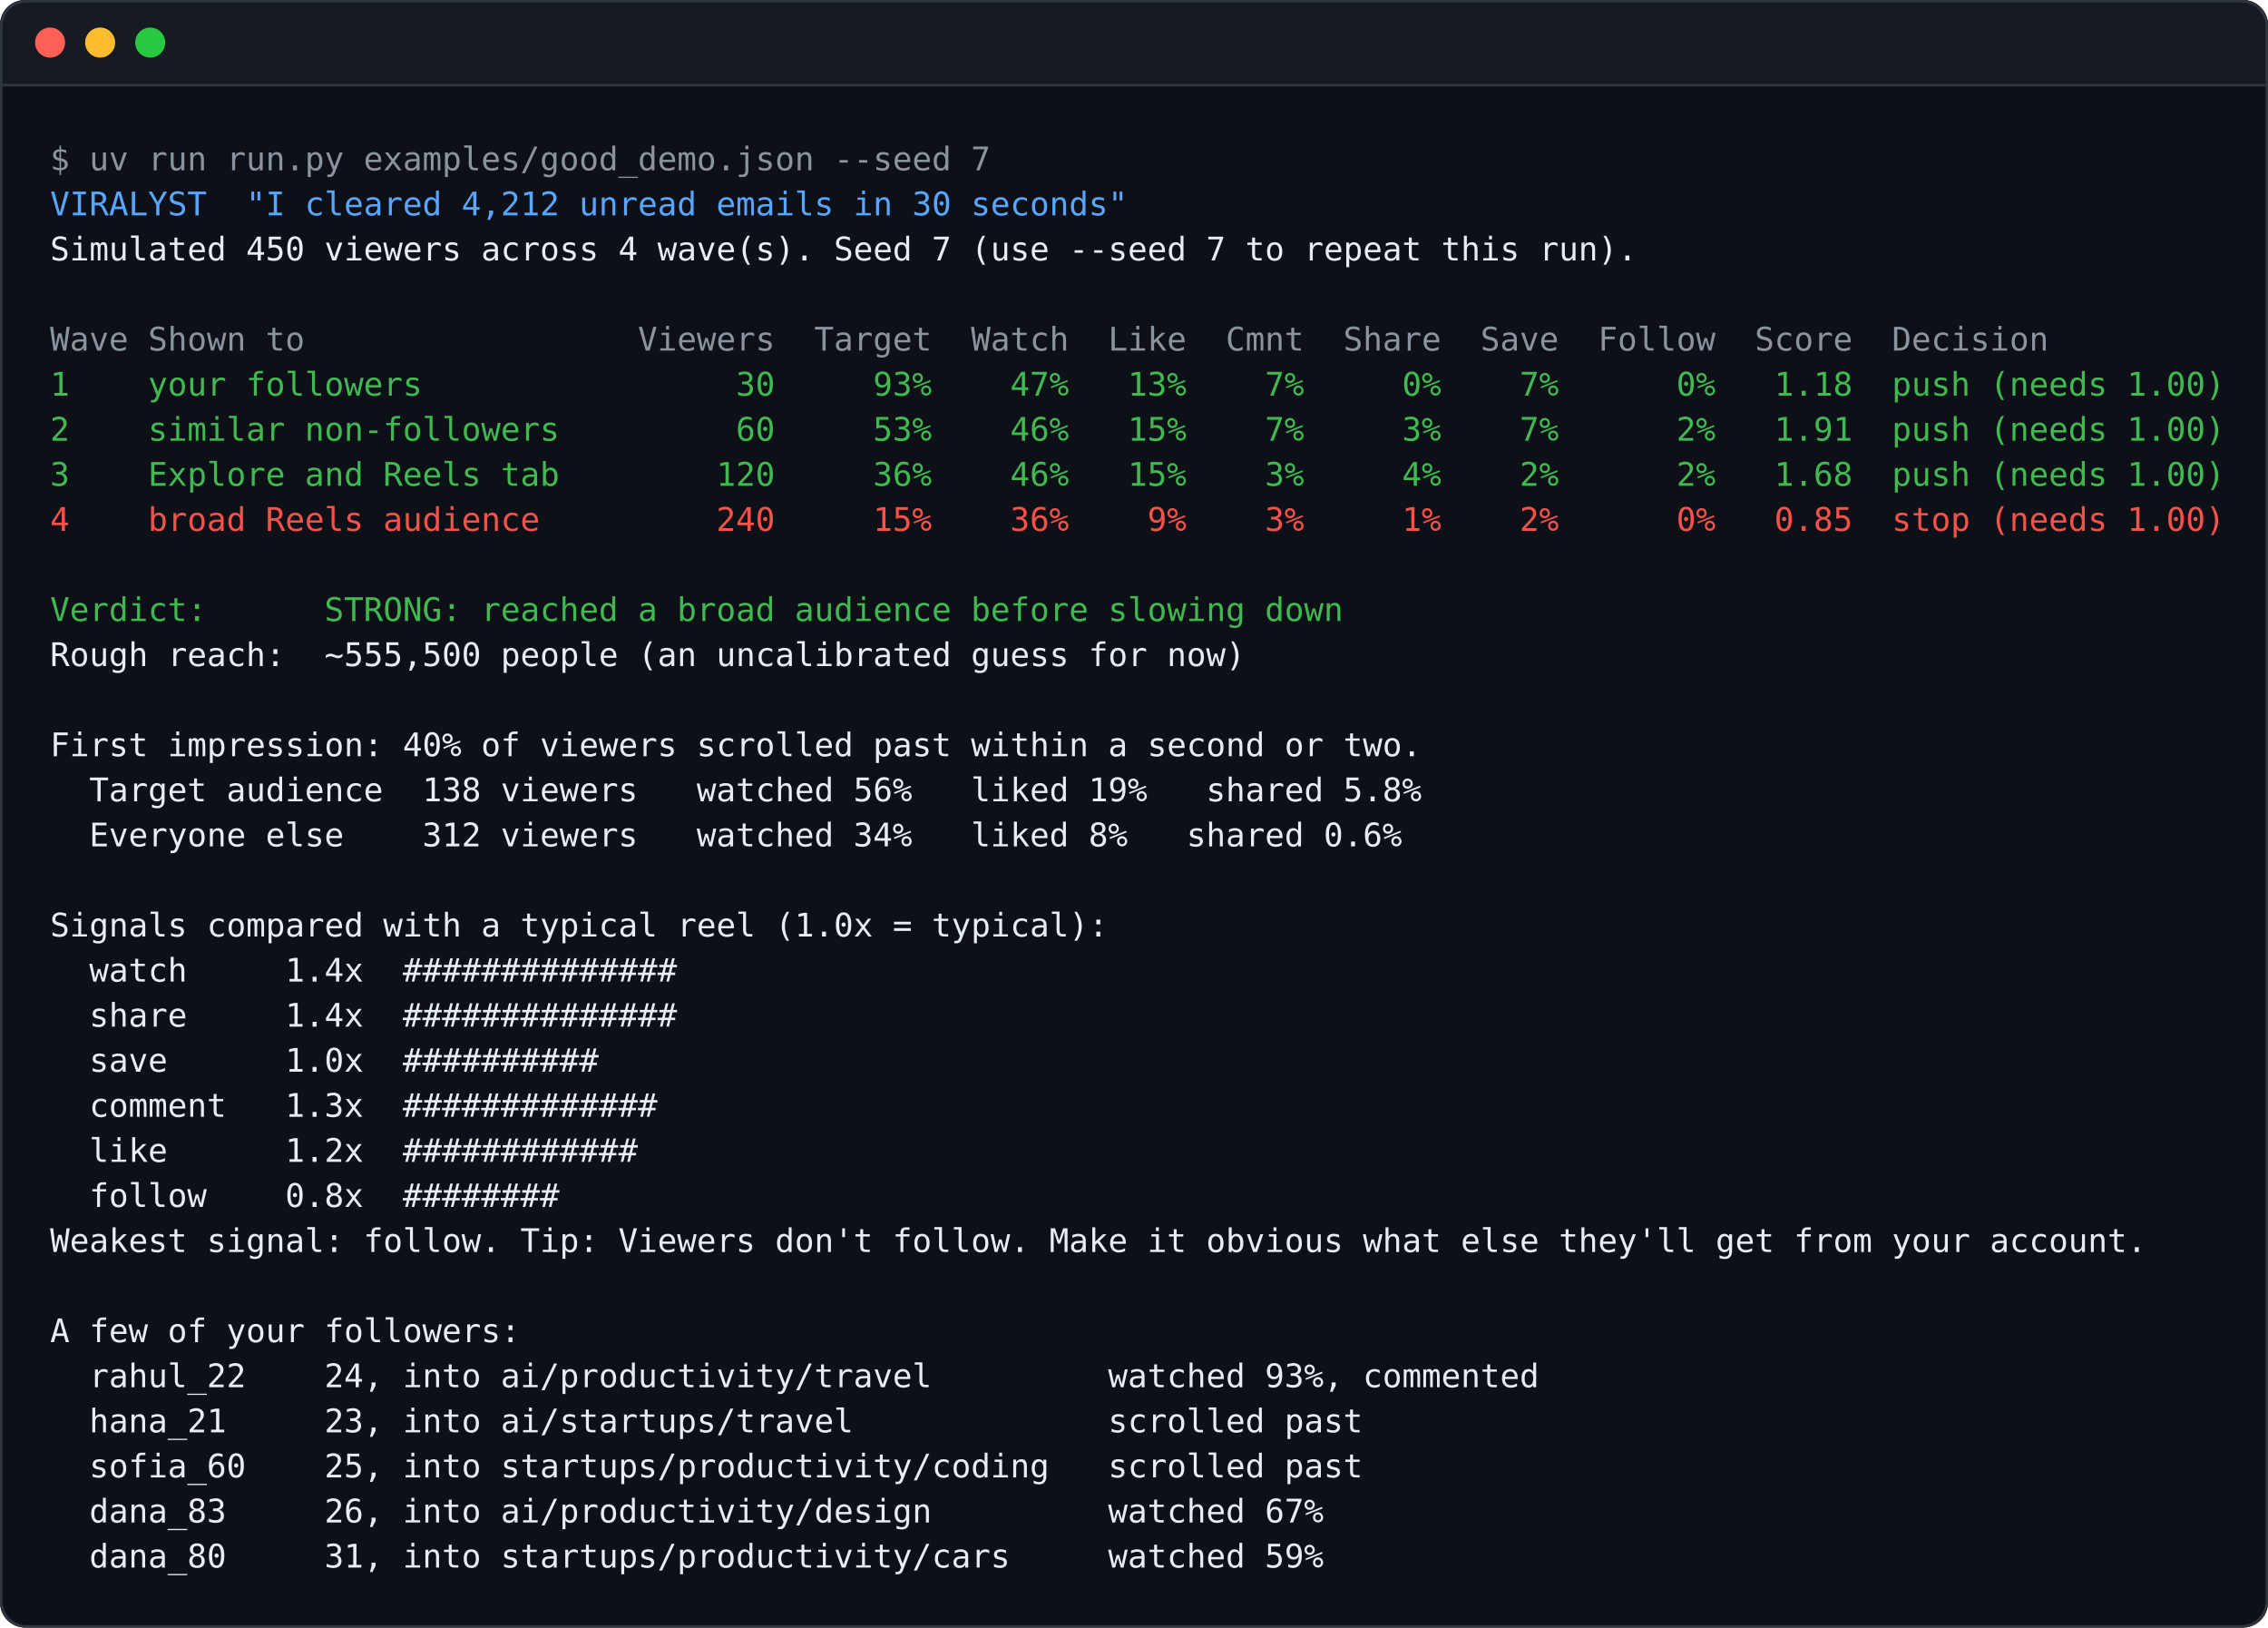
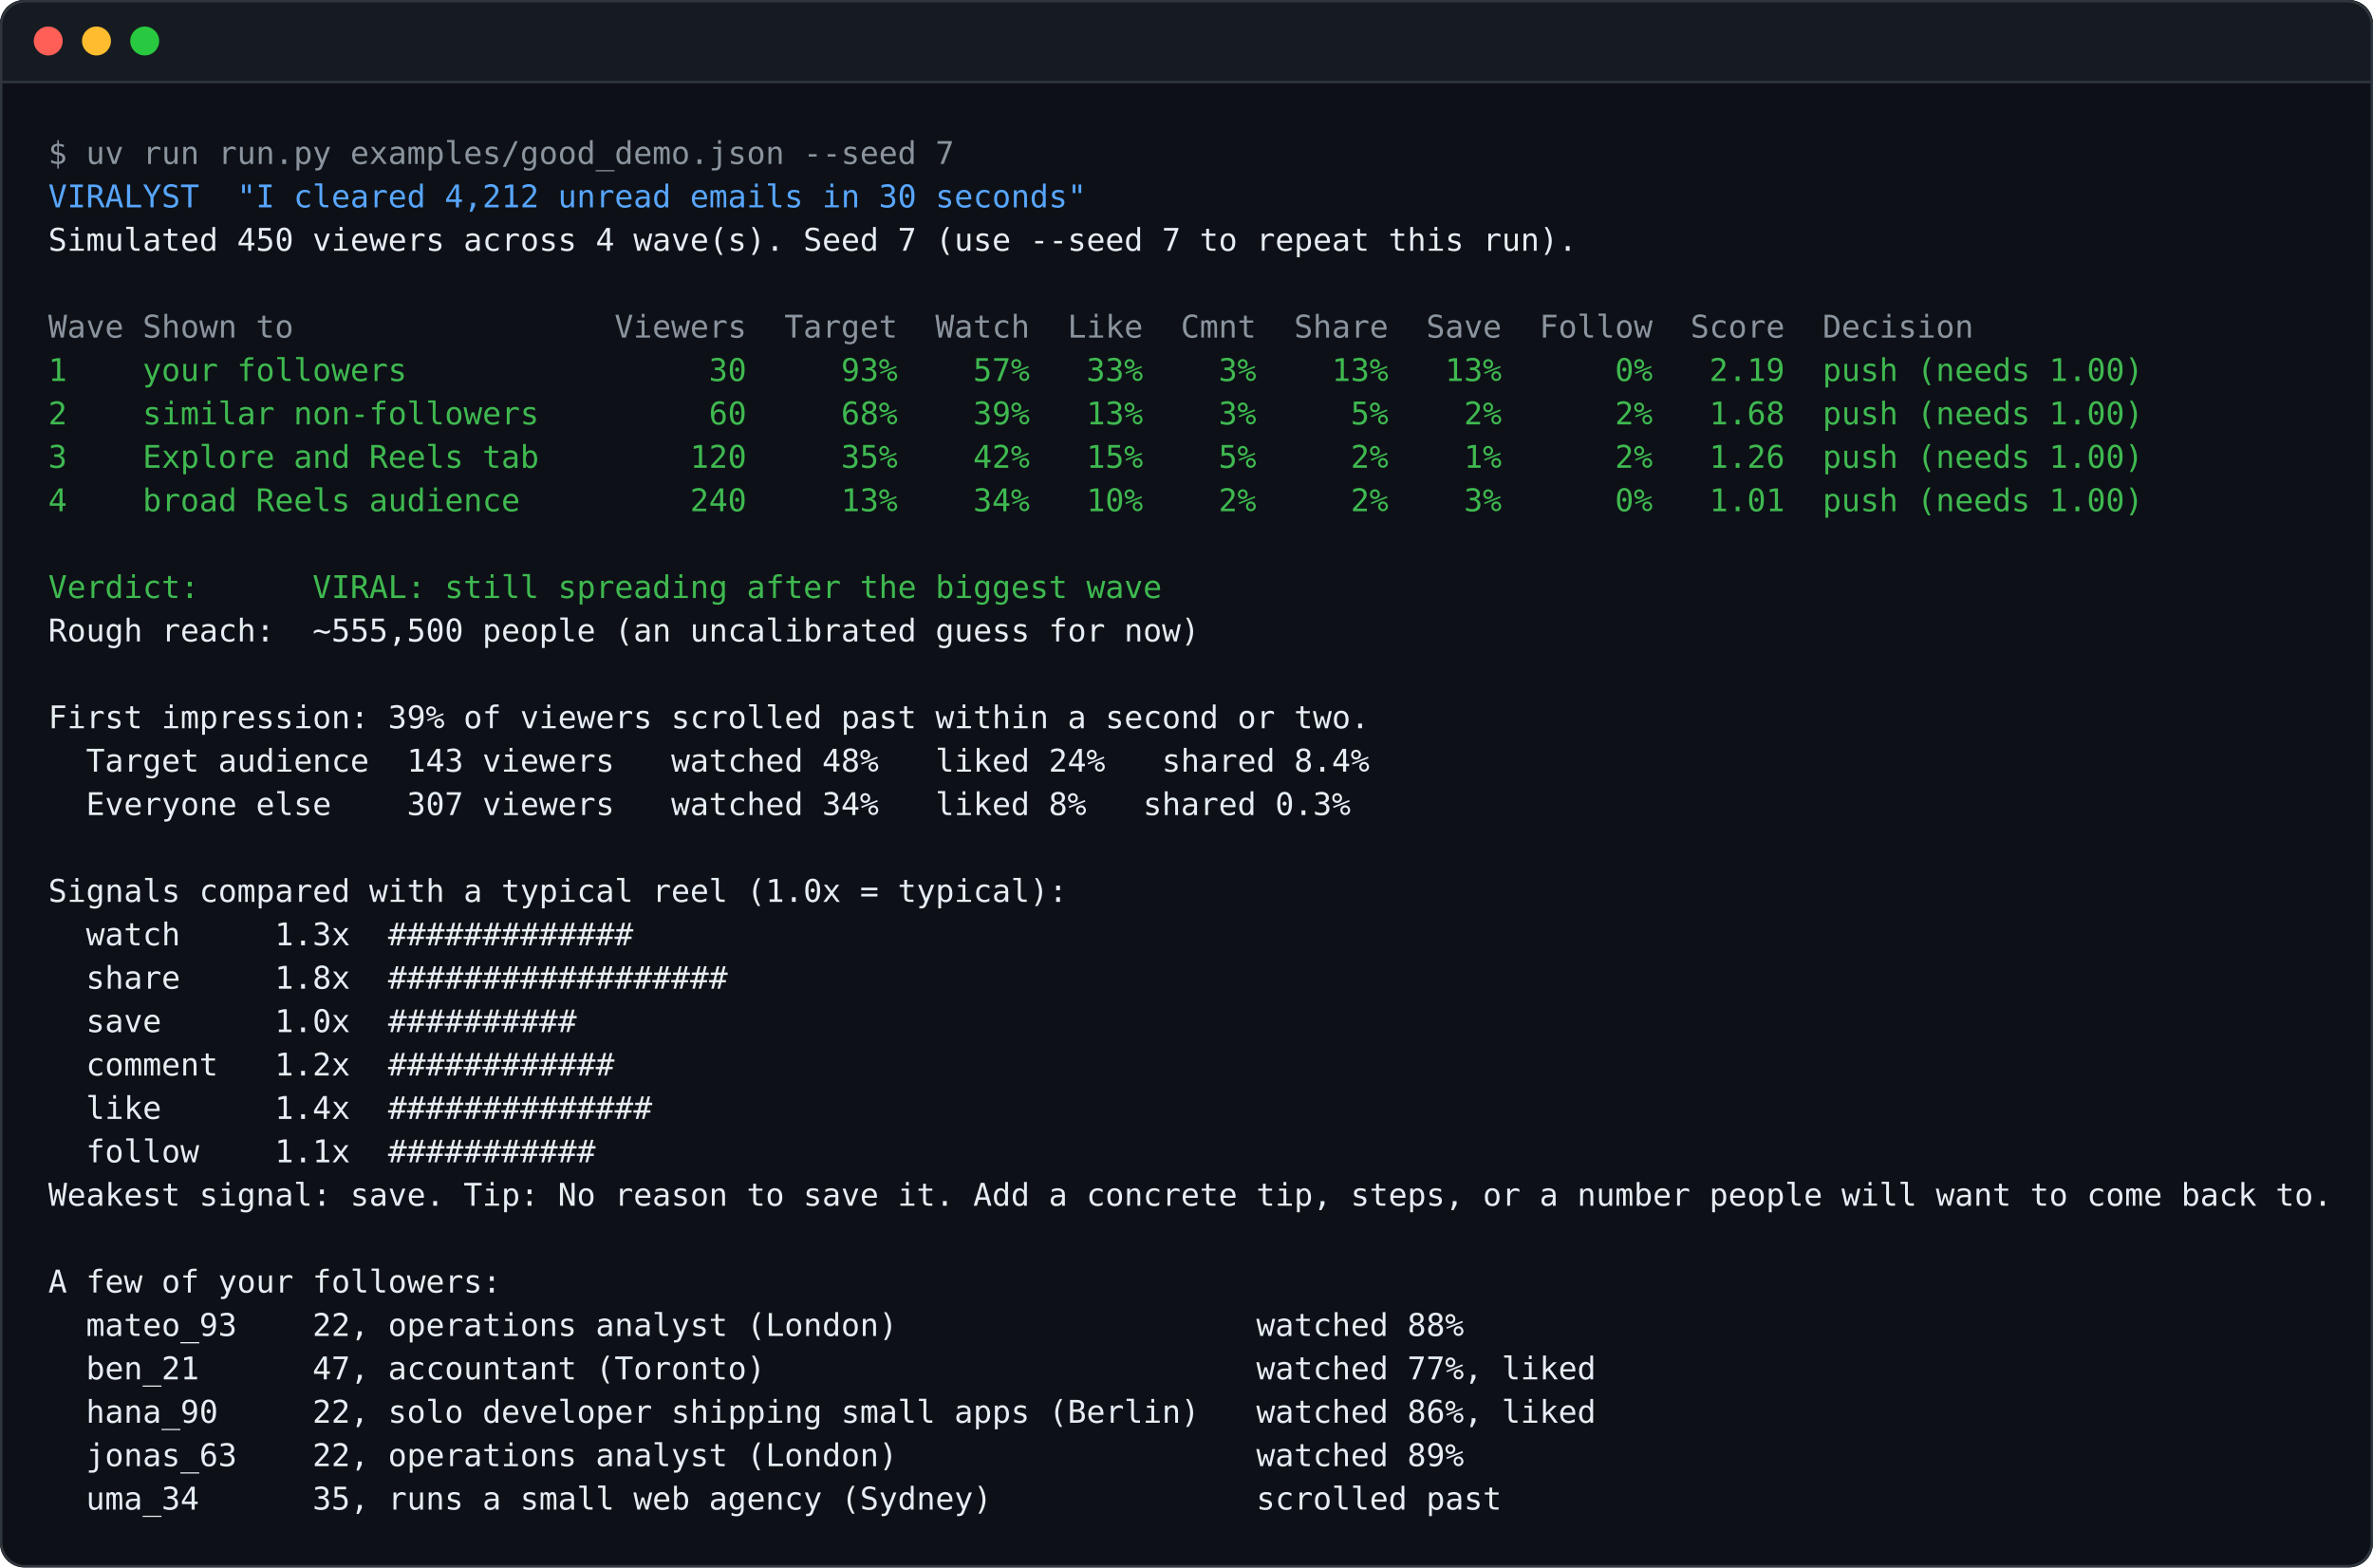
- <svg xmlns="http://www.w3.org/2000/svg" width="906" height="650" viewBox="0 0 906 650">
-   <rect width="906" height="650" rx="10" fill="#0d1117" />
-   <path d="M0 10a10 10 0 0 1 10-10h886a10 10 0 0 1 10 10v24h-906z" fill="#161b22" />
-   <line x1="0" y1="34" x2="906" y2="34" stroke="#30363d" />
+ <svg xmlns="http://www.w3.org/2000/svg" width="984" height="650" viewBox="0 0 984 650">
+   <rect width="984" height="650" rx="10" fill="#0d1117" />
+   <path d="M0 10a10 10 0 0 1 10-10h964a10 10 0 0 1 10 10v24h-984z" fill="#161b22" />
+   <line x1="0" y1="34" x2="984" y2="34" stroke="#30363d" />
  <circle cx="20" cy="17.0" r="6" fill="#ff5f57" />
  <circle cx="40" cy="17.0" r="6" fill="#febc2e" />
  <circle cx="60" cy="17.0" r="6" fill="#28c840" />
-   <rect x="0.5" y="0.5" width="905" height="649" rx="10" fill="none" stroke="#30363d" />
+   <rect x="0.5" y="0.5" width="983" height="649" rx="10" fill="none" stroke="#30363d" />
  <g font-family="ui-monospace, SFMono-Regular, Menlo, Consolas, monospace" font-size="13" xml:space="preserve" style="white-space:pre">
    <text x="20" y="68" fill="#8b949e">$ uv run run.py examples/good_demo.json --seed 7</text>
    <text x="20" y="86" fill="#58a6ff">VIRALYST  "I cleared 4,212 unread emails in 30 seconds"</text>
    <text x="20" y="104" fill="#e6edf3">Simulated 450 viewers across 4 wave(s). Seed 7 (use --seed 7 to repeat this run).</text>
    <text x="20" y="122" fill="#e6edf3" />
    <text x="20" y="140" fill="#8b949e">Wave Shown to                 Viewers  Target  Watch  Like  Cmnt  Share  Save  Follow  Score  Decision</text>
-     <text x="20" y="158" fill="#3fb950">1    your followers                30     93%    47%   13%    7%     0%    7%      0%   1.18  push (needs 1.00)</text>
-     <text x="20" y="176" fill="#3fb950">2    similar non-followers         60     53%    46%   15%    7%     3%    7%      2%   1.91  push (needs 1.00)</text>
-     <text x="20" y="194" fill="#3fb950">3    Explore and Reels tab        120     36%    46%   15%    3%     4%    2%      2%   1.68  push (needs 1.00)</text>
-     <text x="20" y="212" fill="#f85149">4    broad Reels audience         240     15%    36%    9%    3%     1%    2%      0%   0.85  stop (needs 1.00)</text>
+     <text x="20" y="158" fill="#3fb950">1    your followers                30     93%    57%   33%    3%    13%   13%      0%   2.19  push (needs 1.00)</text>
+     <text x="20" y="176" fill="#3fb950">2    similar non-followers         60     68%    39%   13%    3%     5%    2%      2%   1.68  push (needs 1.00)</text>
+     <text x="20" y="194" fill="#3fb950">3    Explore and Reels tab        120     35%    42%   15%    5%     2%    1%      2%   1.26  push (needs 1.00)</text>
+     <text x="20" y="212" fill="#3fb950">4    broad Reels audience         240     13%    34%   10%    2%     2%    3%      0%   1.01  push (needs 1.00)</text>
    <text x="20" y="230" fill="#e6edf3" />
-     <text x="20" y="248" fill="#3fb950">Verdict:      STRONG: reached a broad audience before slowing down</text>
+     <text x="20" y="248" fill="#3fb950">Verdict:      VIRAL: still spreading after the biggest wave</text>
    <text x="20" y="266" fill="#e6edf3">Rough reach:  ~555,500 people (an uncalibrated guess for now)</text>
    <text x="20" y="284" fill="#e6edf3" />
-     <text x="20" y="302" fill="#e6edf3">First impression: 40% of viewers scrolled past within a second or two.</text>
-     <text x="20" y="320" fill="#e6edf3">  Target audience  138 viewers   watched 56%   liked 19%   shared 5.8%</text>
-     <text x="20" y="338" fill="#e6edf3">  Everyone else    312 viewers   watched 34%   liked 8%   shared 0.6%</text>
+     <text x="20" y="302" fill="#e6edf3">First impression: 39% of viewers scrolled past within a second or two.</text>
+     <text x="20" y="320" fill="#e6edf3">  Target audience  143 viewers   watched 48%   liked 24%   shared 8.4%</text>
+     <text x="20" y="338" fill="#e6edf3">  Everyone else    307 viewers   watched 34%   liked 8%   shared 0.3%</text>
    <text x="20" y="356" fill="#e6edf3" />
    <text x="20" y="374" fill="#e6edf3">Signals compared with a typical reel (1.0x = typical):</text>
-     <text x="20" y="392" fill="#e6edf3">  watch     1.4x  ##############</text>
-     <text x="20" y="410" fill="#e6edf3">  share     1.4x  ##############</text>
+     <text x="20" y="392" fill="#e6edf3">  watch     1.3x  #############</text>
+     <text x="20" y="410" fill="#e6edf3">  share     1.8x  ##################</text>
    <text x="20" y="428" fill="#e6edf3">  save      1.0x  ##########</text>
-     <text x="20" y="446" fill="#e6edf3">  comment   1.3x  #############</text>
-     <text x="20" y="464" fill="#e6edf3">  like      1.2x  ############</text>
-     <text x="20" y="482" fill="#e6edf3">  follow    0.8x  ########</text>
-     <text x="20" y="500" fill="#e6edf3">Weakest signal: follow. Tip: Viewers don't follow. Make it obvious what else they'll get from your account.</text>
+     <text x="20" y="446" fill="#e6edf3">  comment   1.2x  ############</text>
+     <text x="20" y="464" fill="#e6edf3">  like      1.4x  ##############</text>
+     <text x="20" y="482" fill="#e6edf3">  follow    1.1x  ###########</text>
+     <text x="20" y="500" fill="#e6edf3">Weakest signal: save. Tip: No reason to save it. Add a concrete tip, steps, or a number people will want to come back to.</text>
    <text x="20" y="518" fill="#e6edf3" />
    <text x="20" y="536" fill="#e6edf3">A few of your followers:</text>
-     <text x="20" y="554" fill="#e6edf3">  rahul_22    24, into ai/productivity/travel         watched 93%, commented</text>
-     <text x="20" y="572" fill="#e6edf3">  hana_21     23, into ai/startups/travel             scrolled past</text>
-     <text x="20" y="590" fill="#e6edf3">  sofia_60    25, into startups/productivity/coding   scrolled past</text>
-     <text x="20" y="608" fill="#e6edf3">  dana_83     26, into ai/productivity/design         watched 67%</text>
-     <text x="20" y="626" fill="#e6edf3">  dana_80     31, into startups/productivity/cars     watched 59%</text>
+     <text x="20" y="554" fill="#e6edf3">  mateo_93    22, operations analyst (London)                   watched 88%</text>
+     <text x="20" y="572" fill="#e6edf3">  ben_21      47, accountant (Toronto)                          watched 77%, liked</text>
+     <text x="20" y="590" fill="#e6edf3">  hana_90     22, solo developer shipping small apps (Berlin)   watched 86%, liked</text>
+     <text x="20" y="608" fill="#e6edf3">  jonas_63    22, operations analyst (London)                   watched 89%</text>
+     <text x="20" y="626" fill="#e6edf3">  uma_34      35, runs a small web agency (Sydney)              scrolled past</text>
  </g>
</svg>
